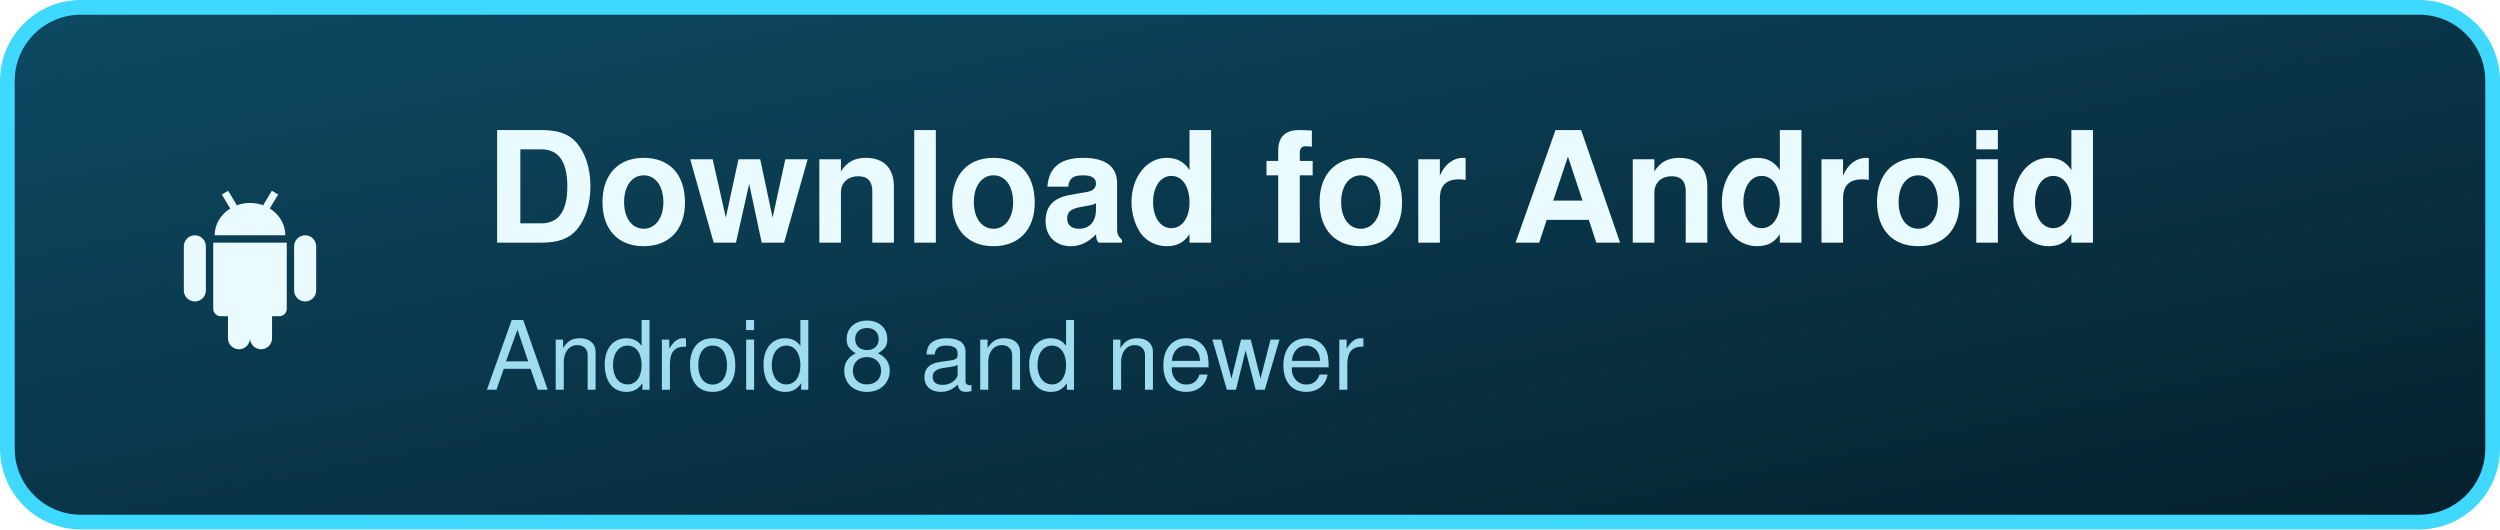
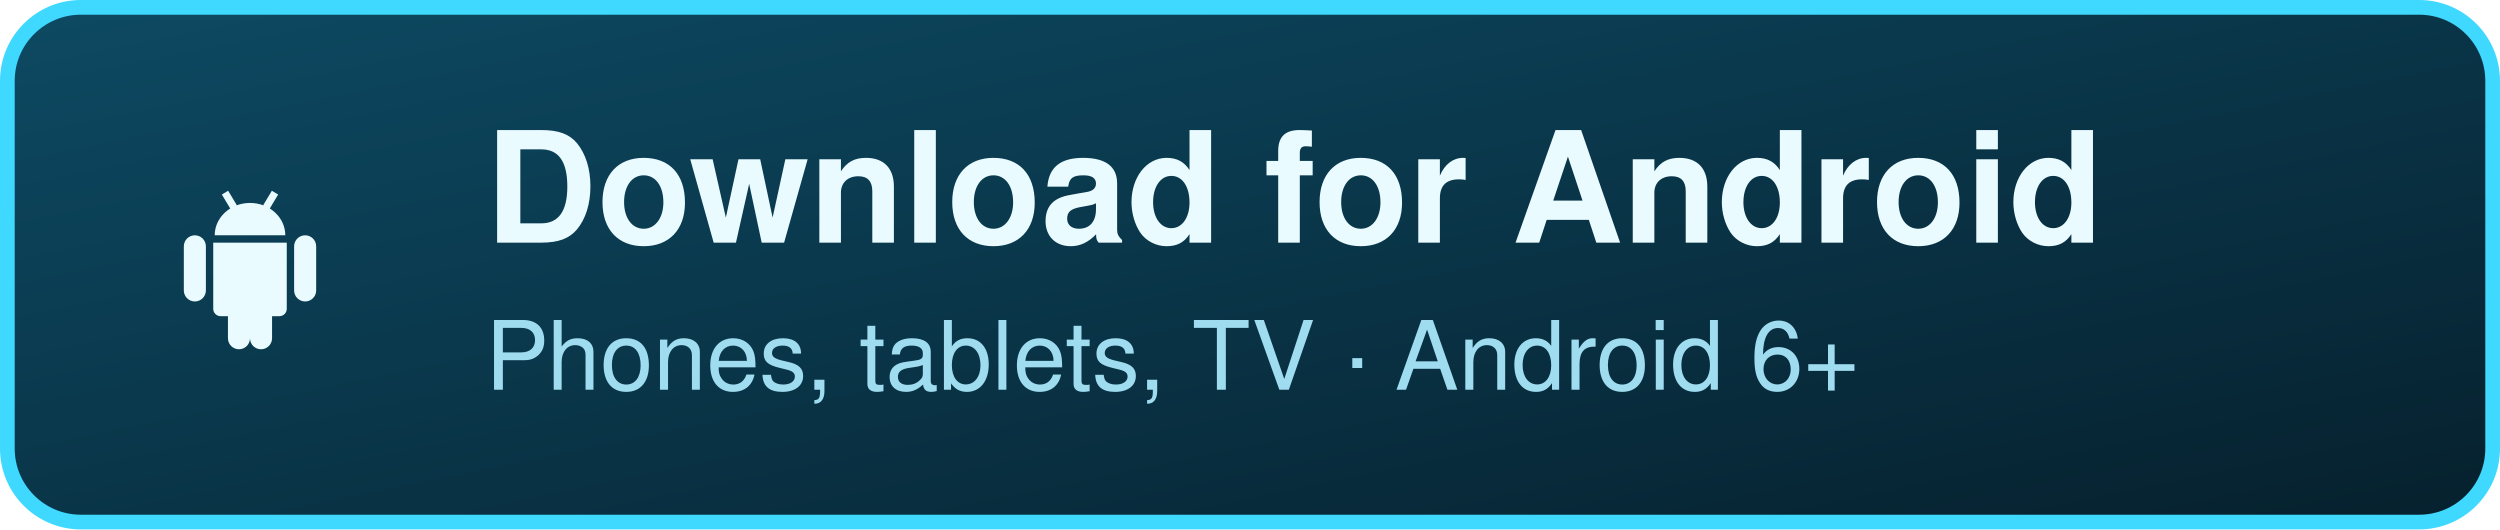
<svg xmlns="http://www.w3.org/2000/svg" width="340" height="72" viewBox="0 0 340 72">
  <defs>
    <linearGradient id="g" x1="0" y1="0" x2="1" y2="1">
      <stop offset="0" stop-color="#0d4a63" />
      <stop offset="1" stop-color="#06202d" />
    </linearGradient>
  </defs>
  <rect x="1" y="1" width="338" height="70" rx="10" fill="url(#g)" stroke="#3fd8ff" stroke-width="2" />
  <g transform="translate(22 24)">
    <path fill="#e9fbff" d="M3 9.5a1.5 1.5 0 0 1 3 0v6a1.5 1.5 0 0 1-3 0zm15 0a1.5 1.5 0 0 1 3 0v6a1.5 1.5 0 0 1-3 0zM7 9h10v9a1 1 0 0 1-1 1h-1v3a1.5 1.5 0 0 1-3 0v-3h-0v3a1.5 1.5 0 0 1-3 0v-3H8a1 1 0 0 1-1-1zM7.2 8a4.8 4.4 0 0 1 9.6 0zM8.6 2.2l1.2 2M15.4 2.2l-1.2 2" />
    <path stroke="#e9fbff" stroke-width="1" d="M8.6 2.2l1.2 2M15.4 2.2l-1.2 2" />
  </g>
  <text x="66" y="33" font-family="Segoe UI, Helvetica, Arial, sans-serif" font-size="21" font-weight="700" fill="#e9fbff">Download for Android</text>
-   <text x="66" y="53" font-family="Segoe UI, Helvetica, Arial, sans-serif" font-size="13" fill="#9fdcf0">Android 8 and newer</text>
+   <text x="66" y="53" font-family="Segoe UI, Helvetica, Arial, sans-serif" font-size="13" fill="#9fdcf0">Phones, tablets, TV · Android 6+</text>
</svg>
